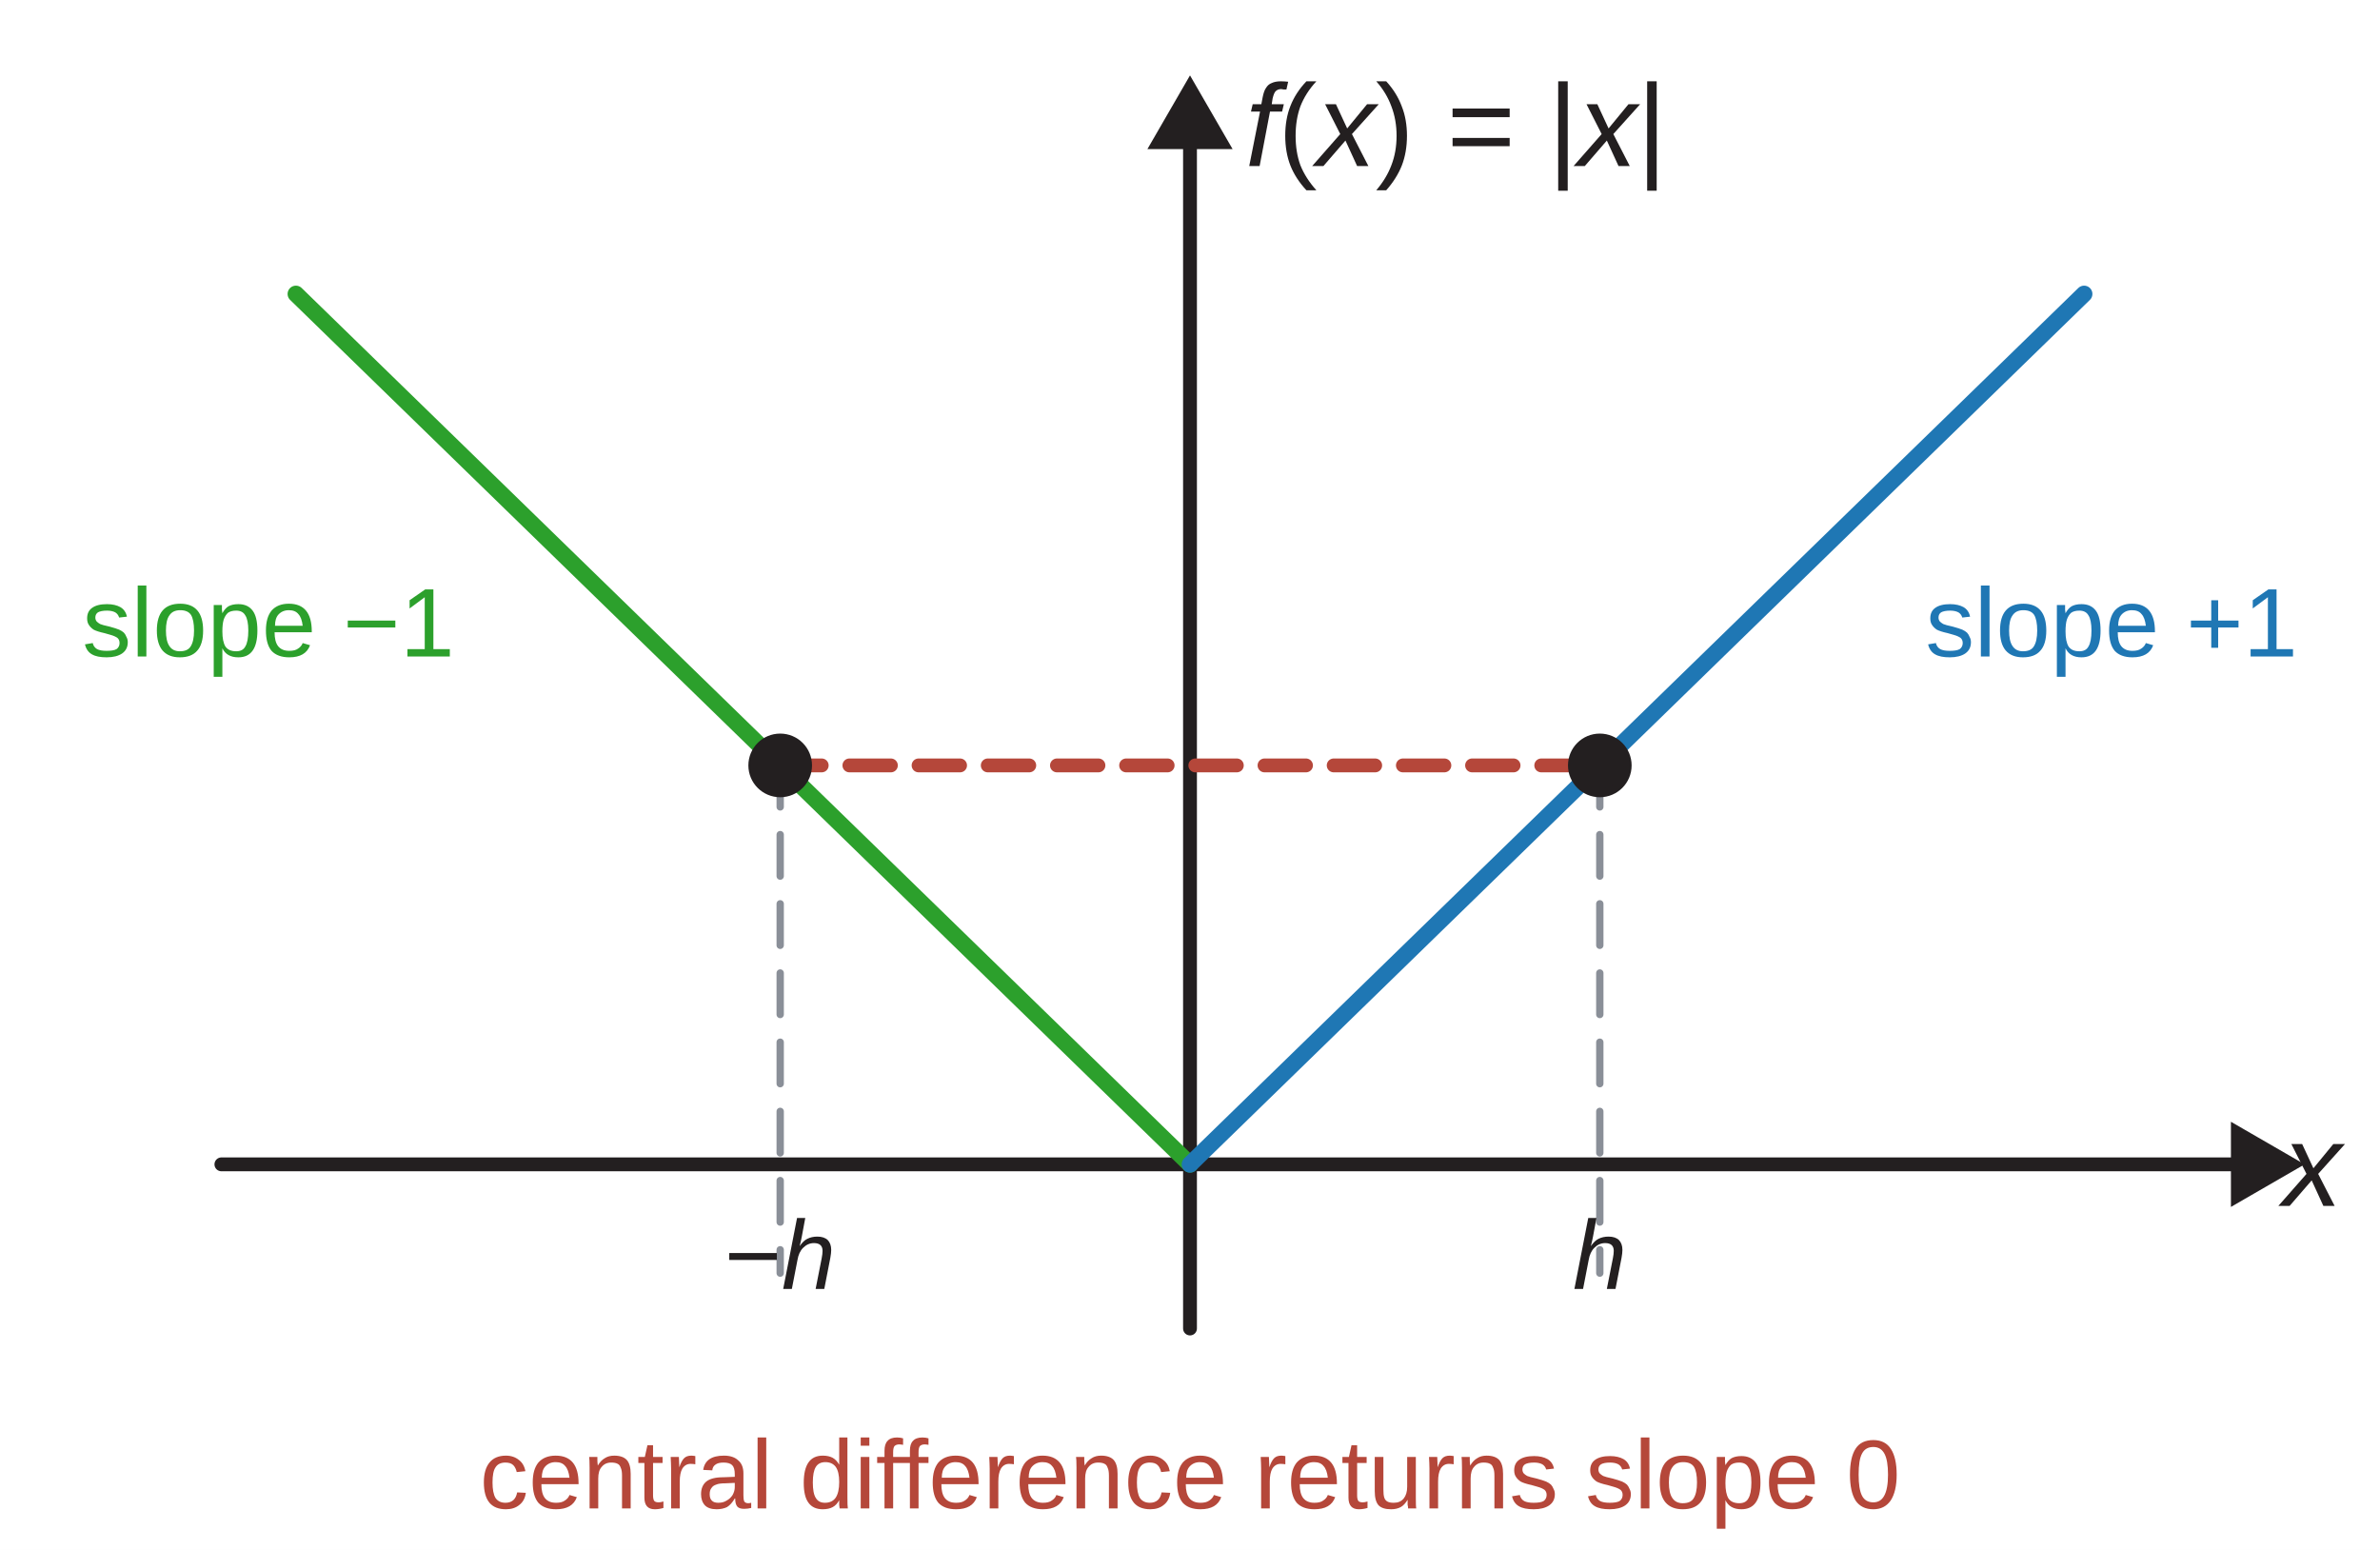
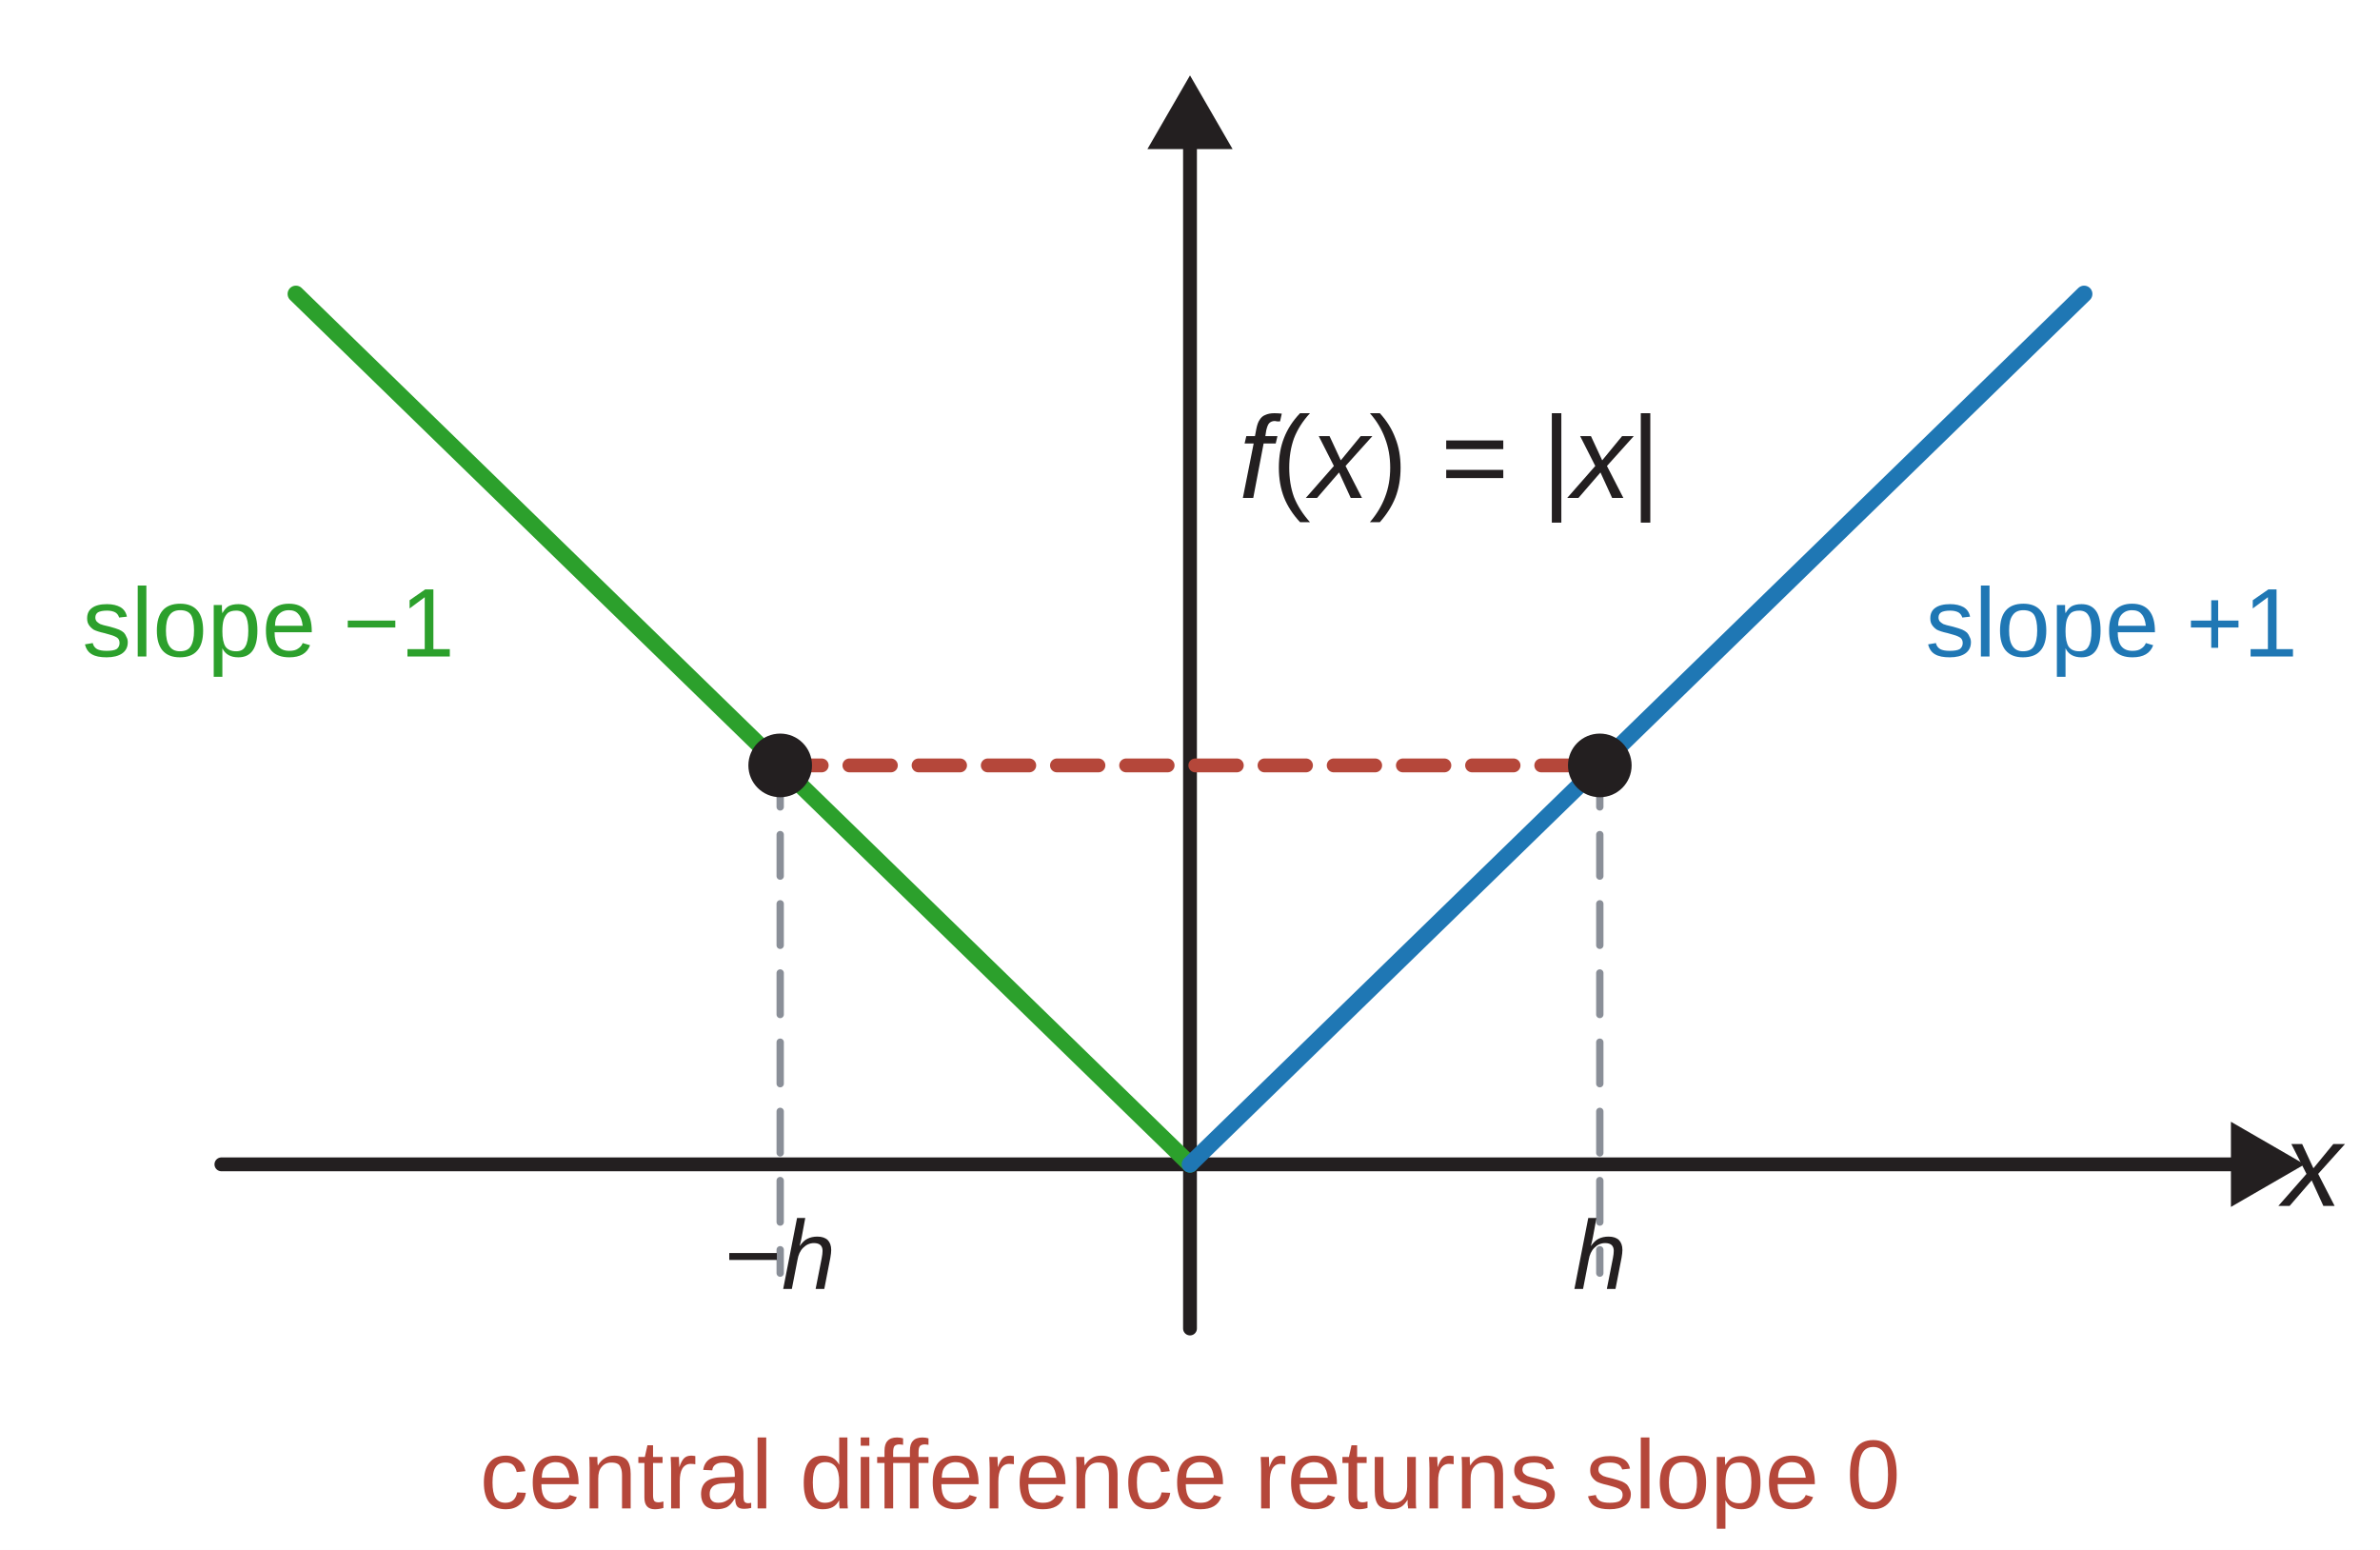
- <svg xmlns="http://www.w3.org/2000/svg" width="86mm" height="56mm" viewBox="0 0 86 56">
-   <defs>
+ <svg xmlns="http://www.w3.org/2000/svg" width="86mm" height="56mm" viewBox="0 0 86 56" version="1.1" id="svg12">
+   <defs id="defs1">
    <marker id="tri" orient="auto-start-reverse" markerWidth="1" markerHeight="1" viewBox="0 0 1 1" refX="0" refY="0" style="overflow:visible" preserveAspectRatio="xMidYMid">
-       <path transform="scale(0.5)" d="M 5.77,0 -2.88,5 V -5 Z" style="fill:context-stroke;fill-rule:evenodd;stroke:context-stroke;stroke-width:1pt" />
+       <path transform="scale(0.5)" d="M 5.77,0 -2.88,5 V -5 Z" style="fill:context-stroke;fill-rule:evenodd;stroke:context-stroke;stroke-width:1pt" id="path1" />
    </marker>
  </defs>
  <rect id="background" width="86" height="56" style="fill:#ffffff" />
  <g id="abs">
-     <path d="M 8.000,42.069 L 81.500,42.069" style="fill:none;stroke:#231f20;stroke-width:0.5;stroke-linecap:round;stroke-linejoin:round;marker-end:url(#tri)" />
-     <path d="M 43.000,48.000 L 43.000,4.500" style="fill:none;stroke:#231f20;stroke-width:0.5;stroke-linecap:round;stroke-linejoin:round;marker-end:url(#tri)" />
-     <text x="82.50" y="43.57" style="font-family:Arial;font-size:4.23px;fill:#231f20;font-weight:normal;font-style:normal;text-anchor:start">
-       <tspan style="font-style:italic">x</tspan>
+     <path d="M 8.000,42.069 L 81.500,42.069" style="fill:none;stroke:#231f20;stroke-width:0.5;stroke-linecap:round;stroke-linejoin:round;marker-end:url(#tri)" id="path2" />
+     <path d="M 43.000,48.000 L 43.000,4.500" style="fill:none;stroke:#231f20;stroke-width:0.5;stroke-linecap:round;stroke-linejoin:round;marker-end:url(#tri)" id="path3" />
+     <text x="82.50" y="43.57" style="font-family:Arial;font-size:4.23px;fill:#231f20;font-weight:normal;font-style:normal;text-anchor:start" id="text3">
+       <tspan style="font-style:italic" id="tspan3">x</tspan>
    </text>
-     <text x="45.00" y="6.00" style="font-family:Arial;font-size:4.23px;fill:#231f20;font-weight:normal;font-style:normal;text-anchor:start">
-       <tspan style="font-style:italic">f</tspan>(<tspan style="font-style:italic">x</tspan>) = |<tspan style="font-style:italic">x</tspan>|</text>
-     <path d="M 10.692,10.621 L 43.000,42.069" style="fill:none;stroke:#2ca02c;stroke-width:0.6;stroke-linecap:round;stroke-linejoin:round" />
-     <path d="M 43.000,42.069 L 75.308,10.621" style="fill:none;stroke:#1f77b4;stroke-width:0.6;stroke-linecap:round;stroke-linejoin:round" />
-     <text x="16.42" y="23.72" style="font-family:Arial;font-size:3.53px;fill:#2ca02c;font-weight:normal;font-style:normal;text-anchor:end">slope −1</text>
-     <text x="69.58" y="23.72" style="font-family:Arial;font-size:3.53px;fill:#1f77b4;font-weight:normal;font-style:normal;text-anchor:start">slope +1</text>
-     <path d="M 28.192,27.655 L 57.808,27.655" style="fill:none;stroke:#b5473a;stroke-width:0.5;stroke-linecap:round;stroke-linejoin:round;stroke-dasharray:1.5,1" />
-     <path d="M 28.192,27.655 L 28.192,46.000" style="fill:none;stroke:#8a8f98;stroke-width:0.265;stroke-linecap:round;stroke-linejoin:round;stroke-dasharray:1.5,1" />
-     <circle cx="28.192" cy="27.655" r="1.0" style="fill:#231f20;stroke:#231f20;stroke-width:0.3" />
-     <path d="M 57.808,27.655 L 57.808,46.000" style="fill:none;stroke:#8a8f98;stroke-width:0.265;stroke-linecap:round;stroke-linejoin:round;stroke-dasharray:1.5,1" />
-     <circle cx="57.808" cy="27.655" r="1.0" style="fill:#231f20;stroke:#231f20;stroke-width:0.3" />
-     <text x="28.19" y="46.57" style="font-family:Arial;font-size:3.53px;fill:#231f20;font-weight:normal;font-style:normal;text-anchor:middle">−<tspan style="font-style:italic">h</tspan>
+     <text x="44.769" y="17.99" style="font-style:normal;font-weight:normal;font-size:4.23px;font-family:Arial;text-anchor:start;fill:#231f20" id="text6">
+       <tspan style="font-style:italic" id="tspan4">f</tspan>(<tspan style="font-style:italic" id="tspan5">x</tspan>) = |<tspan style="font-style:italic" id="tspan6">x</tspan>|</text>
+     <path d="M 10.692,10.621 L 43.000,42.069" style="fill:none;stroke:#2ca02c;stroke-width:0.6;stroke-linecap:round;stroke-linejoin:round" id="path6" />
+     <path d="M 43.000,42.069 L 75.308,10.621" style="fill:none;stroke:#1f77b4;stroke-width:0.6;stroke-linecap:round;stroke-linejoin:round" id="path7" />
+     <text x="16.42" y="23.72" style="font-family:Arial;font-size:3.53px;fill:#2ca02c;font-weight:normal;font-style:normal;text-anchor:end" id="text7">slope −1</text>
+     <text x="69.58" y="23.72" style="font-family:Arial;font-size:3.53px;fill:#1f77b4;font-weight:normal;font-style:normal;text-anchor:start" id="text8">slope +1</text>
+     <path d="M 28.192,27.655 L 57.808,27.655" style="fill:none;stroke:#b5473a;stroke-width:0.5;stroke-linecap:round;stroke-linejoin:round;stroke-dasharray:1.5,1" id="path8" />
+     <path d="M 28.192,27.655 L 28.192,46.000" style="fill:none;stroke:#8a8f98;stroke-width:0.265;stroke-linecap:round;stroke-linejoin:round;stroke-dasharray:1.5,1" id="path9" />
+     <circle cx="28.192" cy="27.655" r="1.0" style="fill:#231f20;stroke:#231f20;stroke-width:0.3" id="circle9" />
+     <path d="M 57.808,27.655 L 57.808,46.000" style="fill:none;stroke:#8a8f98;stroke-width:0.265;stroke-linecap:round;stroke-linejoin:round;stroke-dasharray:1.5,1" id="path10" />
+     <circle cx="57.808" cy="27.655" r="1.0" style="fill:#231f20;stroke:#231f20;stroke-width:0.3" id="circle10" />
+     <text x="28.19" y="46.57" style="font-family:Arial;font-size:3.53px;fill:#231f20;font-weight:normal;font-style:normal;text-anchor:middle" id="text10">−<tspan style="font-style:italic" id="tspan10">h</tspan>
    </text>
-     <text x="57.81" y="46.57" style="font-family:Arial;font-size:3.53px;fill:#231f20;font-weight:normal;font-style:normal;text-anchor:middle">
-       <tspan style="font-style:italic">h</tspan>
+     <text x="57.81" y="46.57" style="font-family:Arial;font-size:3.53px;fill:#231f20;font-weight:normal;font-style:normal;text-anchor:middle" id="text11">
+       <tspan style="font-style:italic" id="tspan11">h</tspan>
    </text>
-     <text x="43.00" y="54.50" style="font-family:Arial;font-size:3.53px;fill:#b5473a;font-weight:normal;font-style:normal;text-anchor:middle">central difference returns slope 0</text>
+     <text x="43.00" y="54.50" style="font-family:Arial;font-size:3.53px;fill:#b5473a;font-weight:normal;font-style:normal;text-anchor:middle" id="text12">central difference returns slope 0</text>
  </g>
</svg>
